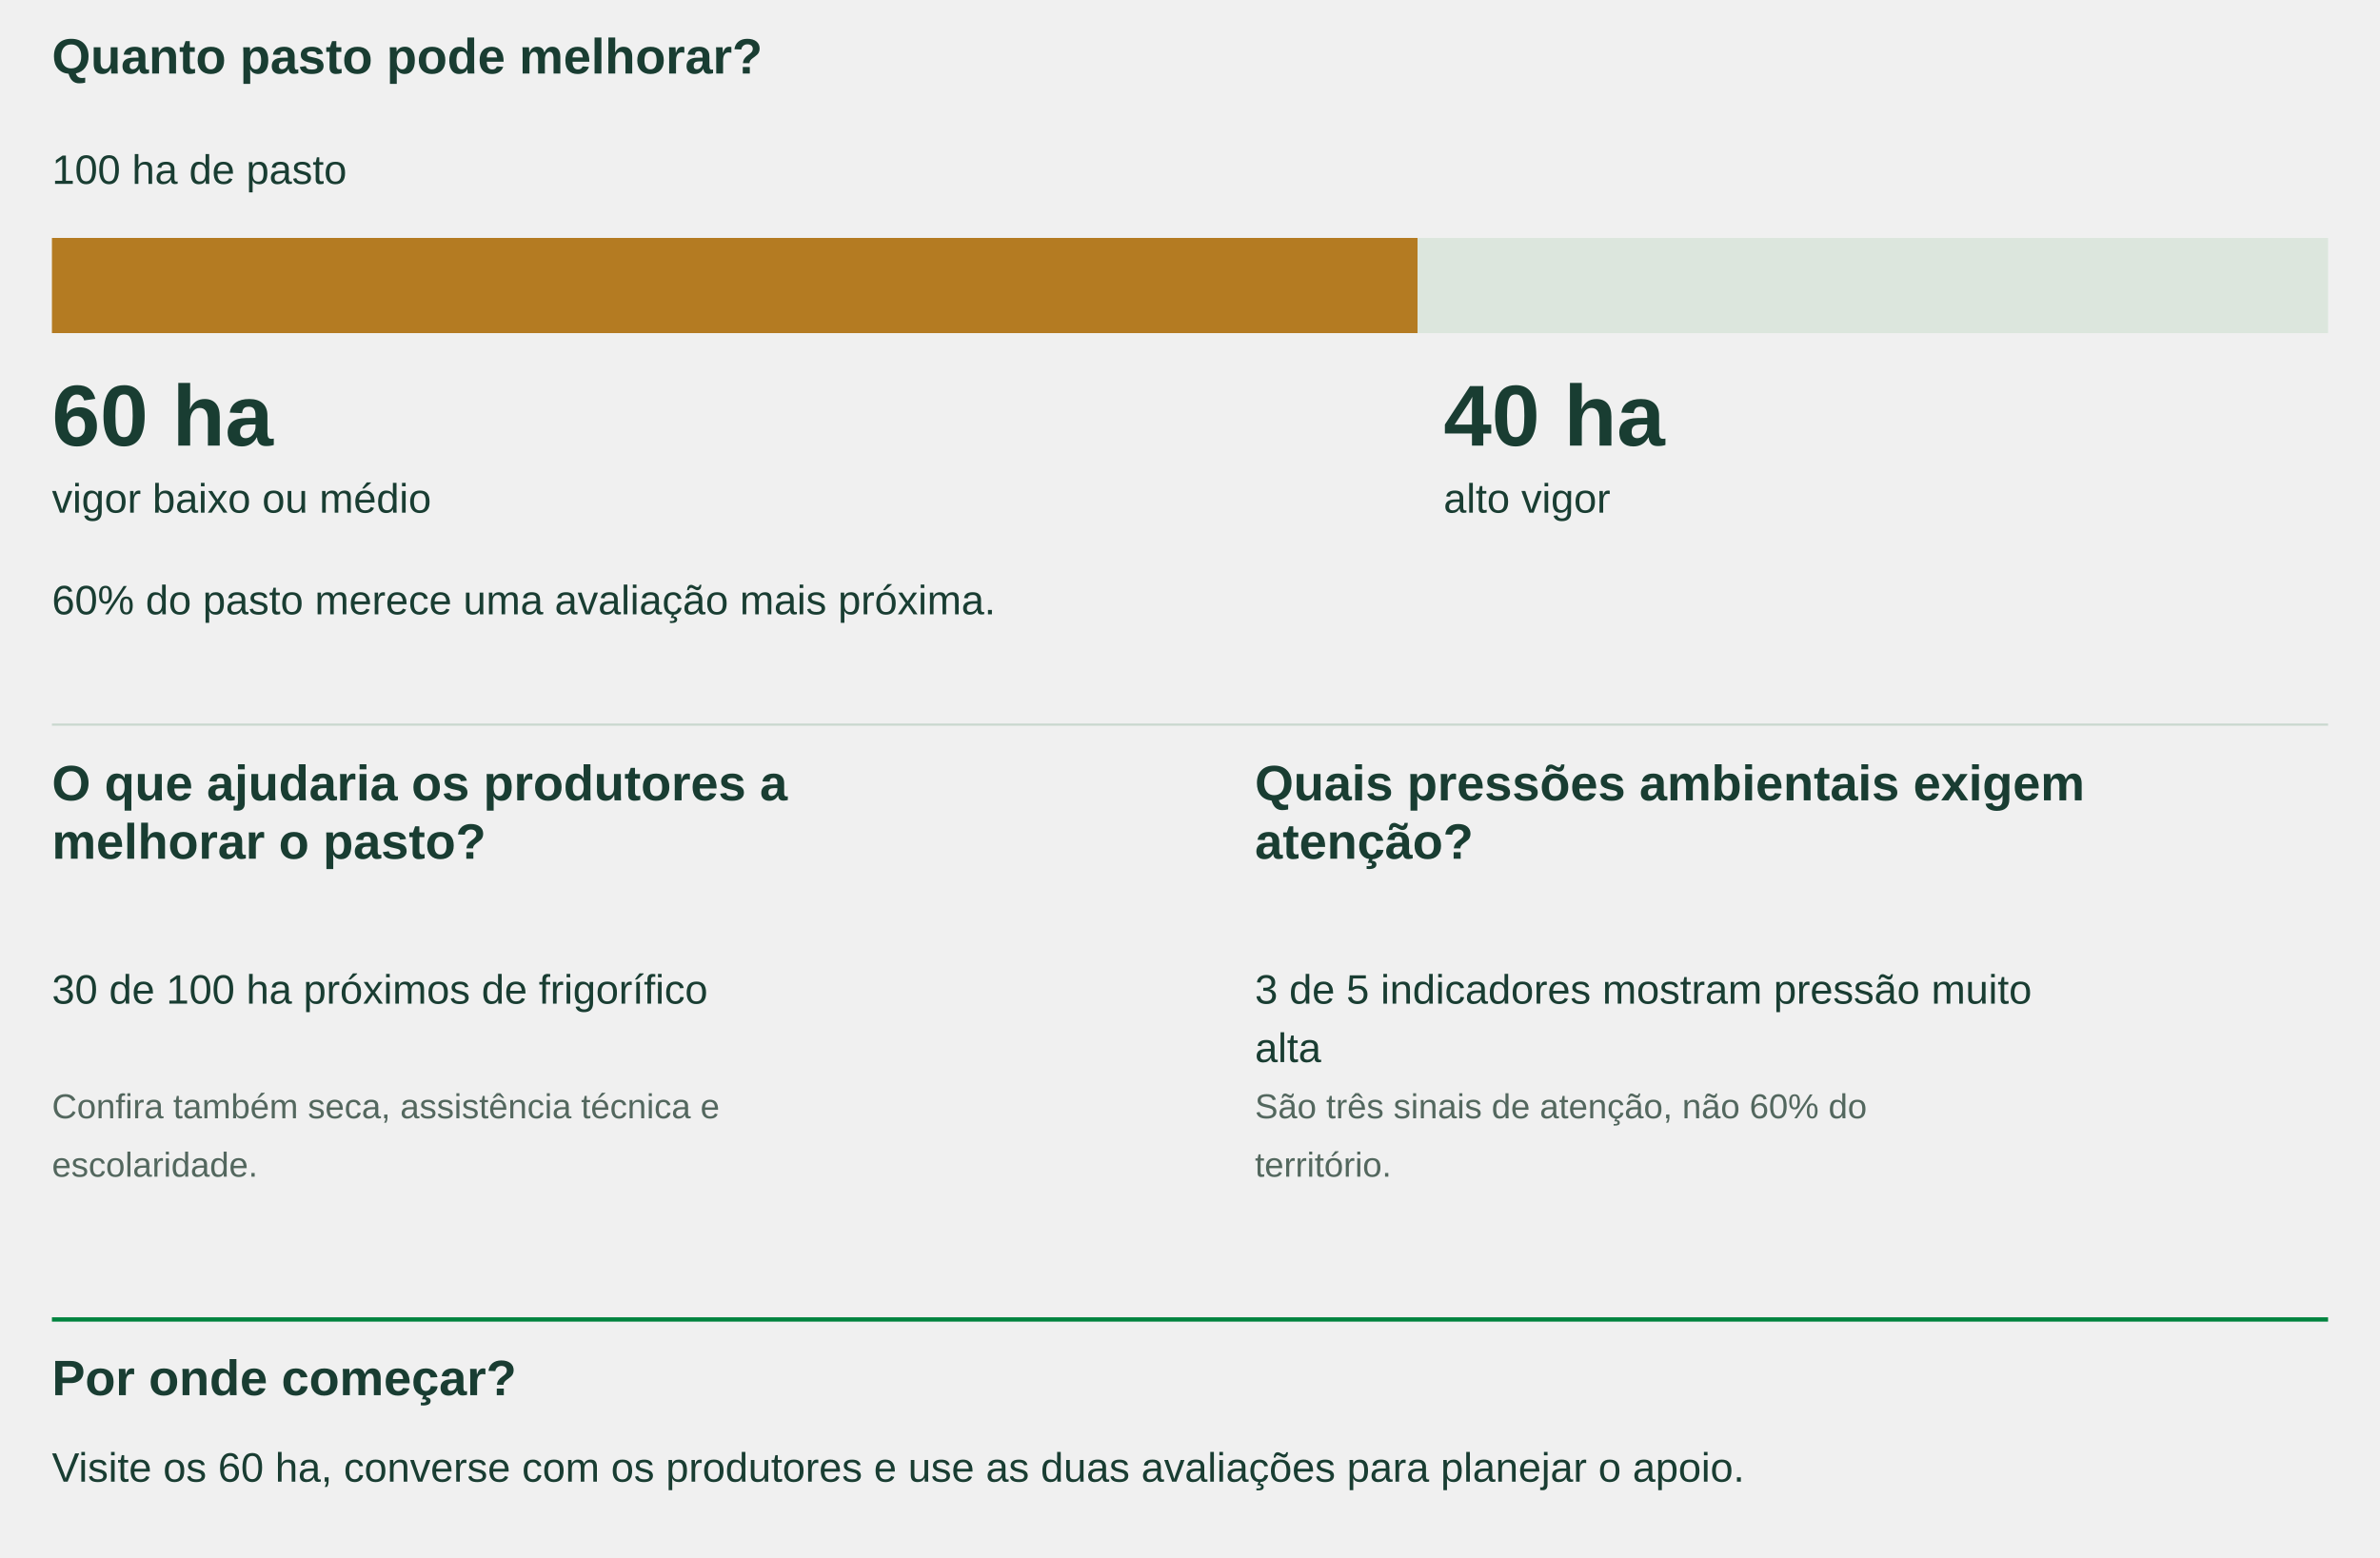
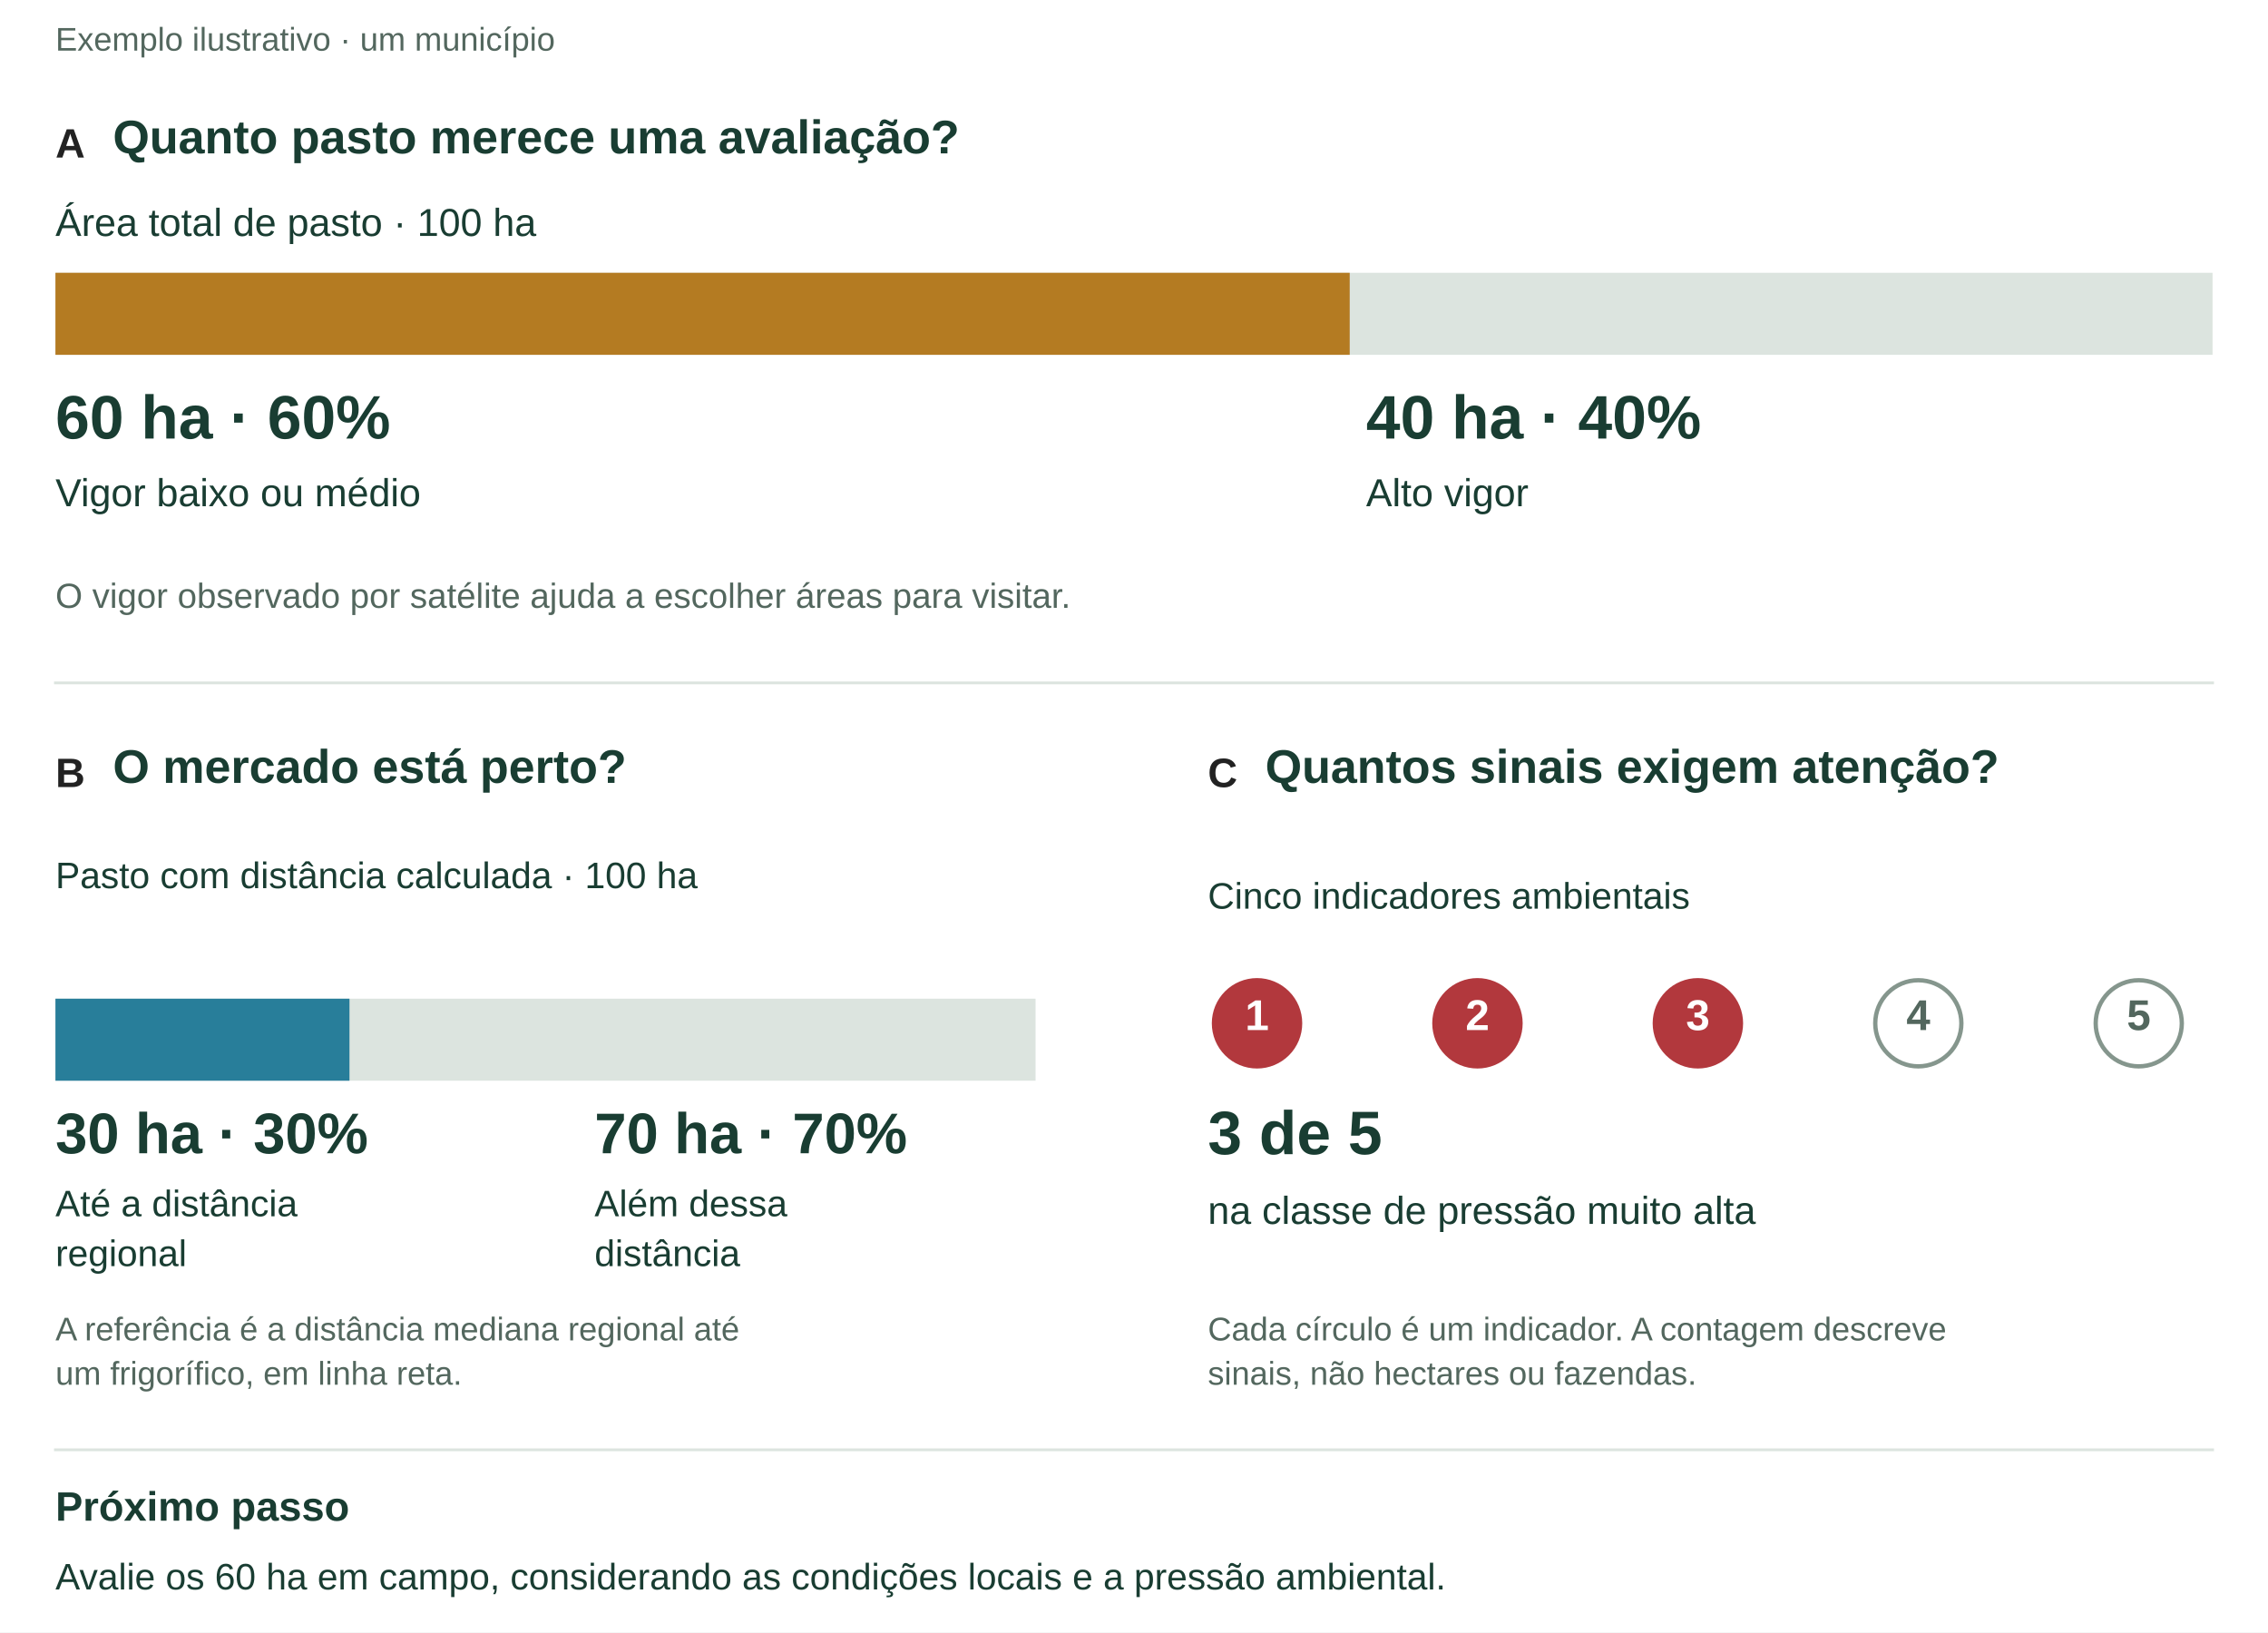
- <svg xmlns="http://www.w3.org/2000/svg" viewBox="0 0 1100 720" role="img">
-   <style>text{font-family:Arial,Helvetica,sans-serif;fill:#193d32}.q{font-size:23px;font-weight:700}.body{font-size:19px}.big{font-size:40px;font-weight:700}.small{font-size:16px;fill:#53675e}</style>
-   <text x="24" y="34" class="q">Quanto pasto pode melhorar?</text>
-   <text x="24" y="85" class="body">100 ha de pasto</text>
-   <rect x="24" y="110" width="631.2" height="44" fill="#b47b22" />
-   <rect x="655.2" y="110" width="420.8" height="44" fill="#dce6dd" />
-   <text x="24" y="206" class="big">60 ha</text>
-   <text x="24" y="237" class="body">vigor baixo ou médio</text>
-   <text x="667.2" y="206" class="big">40 ha</text>
-   <text x="667.2" y="237" class="body">alto vigor</text>
-   <text x="24" y="284" class="body">60% do pasto merece uma avaliação mais próxima.</text>
-   <path d="M24 335L1076 335" fill="none" stroke="#c9d7ce" stroke-width="1" />
-   <text x="24" y="370" class="q">O que ajudaria os produtores a</text>
-   <text x="24" y="397" class="q">melhorar o pasto?</text>
-   <text x="24" y="464" class="body">30 de 100 ha próximos de frigorífico</text>
-   <text x="24" y="517" class="small">Confira também seca, assistência técnica e</text>
-   <text x="24" y="544" class="small">escolaridade.</text>
-   <text x="580" y="370" class="q">Quais pressões ambientais exigem</text>
-   <text x="580" y="397" class="q">atenção?</text>
-   <text x="580" y="464" class="body">3 de 5 indicadores mostram pressão muito</text>
-   <text x="580" y="491" class="body">alta</text>
-   <text x="580" y="517" class="small">São três sinais de atenção, não 60% do</text>
-   <text x="580" y="544" class="small">território.</text>
-   <path d="M24 610L1076 610" fill="none" stroke="#00833e" stroke-width="2" />
-   <text x="24" y="645" class="q">Por onde começar?</text>
-   <text x="24" y="685" class="body">Visite os 60 ha, converse com os produtores e use as duas avaliações para planejar o apoio.</text>
+ <svg xmlns="http://www.w3.org/2000/svg" width="524.455pt" height="377.466pt" viewBox="0 0 524.455 377.466" version="1.1">
+   <defs>
+     <style type="text/css">*{stroke-linejoin: round; stroke-linecap: butt}</style>
+   </defs>
+   <g id="figure_1">
+     <g id="patch_1">
+       <path d="M 0 377.466  L 524.455 377.466  L 524.455 0  L 0 0  z " style="fill: #ffffff" />
+     </g>
+     <g id="axes_1">
+       <g id="patch_2">
+         <path d="M 12.82 63.081  L 511.635 63.081  L 511.635 82.047  L 12.82 82.047  z " clip-path="url(#p0dfe027fe4)" style="fill: #dce4df" />
+       </g>
+       <g id="patch_3">
+         <path d="M 12.82 63.081  L 312.109 63.081  L 312.109 82.047  L 12.82 82.047  z " clip-path="url(#p0dfe027fe4)" style="fill: #b47b22" />
+       </g>
+       <g id="patch_4">
+         <path d="M 12.82 230.933  L 239.468 230.933  L 239.468 249.899  L 12.82 249.899  z " clip-path="url(#p0dfe027fe4)" style="fill: #dce4df" />
+       </g>
+       <g id="patch_5">
+         <path d="M 12.82 230.933  L 80.814 230.933  L 80.814 249.899  L 12.82 249.899  z " clip-path="url(#p0dfe027fe4)" style="fill: #287e9a" />
+       </g>
+       <g id="patch_6">
+         <path d="M 290.677 226.665  C 293.318 226.665 295.851 227.715 297.718 229.582  C 299.585 231.449 300.634 233.982 300.634 236.623  C 300.634 239.264 299.585 241.796 297.718 243.664  C 295.851 245.531 293.318 246.58 290.677 246.58  C 288.036 246.58 285.503 245.531 283.636 243.664  C 281.769 241.796 280.72 239.264 280.72 236.623  C 280.72 233.982 281.769 231.449 283.636 229.582  C 285.503 227.715 288.036 226.665 290.677 226.665  z " clip-path="url(#p0dfe027fe4)" style="fill: #b2383d; stroke: #b2383d; stroke-linejoin: miter" />
+       </g>
+       <g id="patch_7">
+         <path d="M 341.649 226.665  C 344.29 226.665 346.823 227.715 348.69 229.582  C 350.557 231.449 351.606 233.982 351.606 236.623  C 351.606 239.264 350.557 241.796 348.69 243.664  C 346.823 245.531 344.29 246.58 341.649 246.58  C 339.008 246.58 336.475 245.531 334.608 243.664  C 332.741 241.796 331.692 239.264 331.692 236.623  C 331.692 233.982 332.741 231.449 334.608 229.582  C 336.475 227.715 339.008 226.665 341.649 226.665  z " clip-path="url(#p0dfe027fe4)" style="fill: #b2383d; stroke: #b2383d; stroke-linejoin: miter" />
+       </g>
+       <g id="patch_8">
+         <path d="M 392.621 226.665  C 395.262 226.665 397.795 227.715 399.662 229.582  C 401.529 231.449 402.578 233.982 402.578 236.623  C 402.578 239.264 401.529 241.796 399.662 243.664  C 397.795 245.531 395.262 246.58 392.621 246.58  C 389.98 246.58 387.447 245.531 385.58 243.664  C 383.713 241.796 382.664 239.264 382.664 236.623  C 382.664 233.982 383.713 231.449 385.58 229.582  C 387.447 227.715 389.98 226.665 392.621 226.665  z " clip-path="url(#p0dfe027fe4)" style="fill: #b2383d; stroke: #b2383d; stroke-linejoin: miter" />
+       </g>
+       <g id="patch_9">
+         <path d="M 443.593 226.665  C 446.234 226.665 448.767 227.715 450.634 229.582  C 452.501 231.449 453.551 233.982 453.551 236.623  C 453.551 239.264 452.501 241.796 450.634 243.664  C 448.767 245.531 446.234 246.58 443.593 246.58  C 440.952 246.58 438.42 245.531 436.552 243.664  C 434.685 241.796 433.636 239.264 433.636 236.623  C 433.636 233.982 434.685 231.449 436.552 229.582  C 438.42 227.715 440.952 226.665 443.593 226.665  z " clip-path="url(#p0dfe027fe4)" style="fill: #ffffff; stroke: #85968d; stroke-linejoin: miter" />
+       </g>
+       <g id="patch_10">
+         <path d="M 494.565 226.665  C 497.206 226.665 499.739 227.715 501.606 229.582  C 503.473 231.449 504.523 233.982 504.523 236.623  C 504.523 239.264 503.473 241.796 501.606 243.664  C 499.739 245.531 497.206 246.58 494.565 246.58  C 491.925 246.58 489.392 245.531 487.524 243.664  C 485.657 241.796 484.608 239.264 484.608 236.623  C 484.608 233.982 485.657 231.449 487.524 229.582  C 489.392 227.715 491.925 226.665 494.565 226.665  z " clip-path="url(#p0dfe027fe4)" style="fill: #ffffff; stroke: #85968d; stroke-linejoin: miter" />
+       </g>
+       <g id="line2d_1">
+         <path d="M 12.82 157.912  L 511.635 157.912  " clip-path="url(#p0dfe027fe4)" style="fill: none; stroke: #dce4df; stroke-width: 0.65; stroke-linecap: square" />
+       </g>
+       <g id="line2d_2">
+         <path d="M 12.82 335.248  L 511.635 335.248  " clip-path="url(#p0dfe027fe4)" style="fill: none; stroke: #dce4df; stroke-width: 0.65; stroke-linecap: square" />
+       </g>
+       <g id="text_1">
+         <text style="font-size: 7.587px; font-family: 'Arial'; text-anchor: start; fill: #53675e" x="12.82" y="11.705" transform="rotate(-0 12.81981 11.7048)">Exemplo ilustrativo · um município</text>
+       </g>
+       <g id="text_2">
+         <text style="font-weight: 700; font-size: 9.483px; font-family: 'Arial'; text-anchor: start; fill: #222222" x="12.82" y="36.429" transform="rotate(-0 12.81981 36.42867)">A</text>
+       </g>
+       <g id="text_3">
+         <text style="font-weight: 700; font-size: 10.906px; font-family: 'Arial'; text-anchor: start; fill: #193d32" x="26.096" y="35.458" transform="rotate(-0 26.09626 35.45835)">Quanto pasto merece uma avaliação?</text>
+       </g>
+       <g id="text_4">
+         <text style="font-size: 9.009px; font-family: 'Arial'; text-anchor: start; fill: #193d32" x="12.82" y="54.561" transform="rotate(-0 12.81981 54.56084)">Área total de pasto · 100 ha</text>
+       </g>
+       <g id="text_5">
+         <text style="font-weight: 700; font-size: 14.225px; font-family: 'Arial'; text-anchor: start; fill: #193d32" x="12.82" y="101.412" transform="rotate(-0 12.81981 101.4121)">60 ha · 60%</text>
+       </g>
+       <g id="text_6">
+         <text style="font-size: 9.009px; font-family: 'Arial'; text-anchor: start; fill: #193d32" x="12.82" y="117.055" transform="rotate(-0 12.81981 117.0554)">Vigor baixo ou médio</text>
+       </g>
+       <g id="text_7">
+         <text style="font-weight: 700; font-size: 14.225px; font-family: 'Arial'; text-anchor: start; fill: #193d32" x="315.902" y="101.412" transform="rotate(-0 315.9022 101.4121)">40 ha · 40%</text>
+       </g>
+       <g id="text_8">
+         <text style="font-size: 9.009px; font-family: 'Arial'; text-anchor: start; fill: #193d32" x="315.902" y="117.055" transform="rotate(-0 315.9022 117.0554)">Alto vigor</text>
+       </g>
+       <g id="text_9">
+         <text style="font-size: 8.061px; font-family: 'Arial'; text-anchor: start; fill: #53675e" x="12.82" y="140.552" transform="rotate(-0 12.81981 140.5516)">O vigor observado por satélite ajuda a escolher áreas para visitar.</text>
+       </g>
+       <g id="text_10">
+         <text style="font-weight: 700; font-size: 9.483px; font-family: 'Arial'; text-anchor: start; fill: #222222" x="12.82" y="181.995" transform="rotate(-0 12.81981 181.9955)">B</text>
+       </g>
+       <g id="text_11">
+         <text style="font-weight: 700; font-size: 10.906px; font-family: 'Arial'; text-anchor: start; fill: #193d32" x="26.096" y="181.025" transform="rotate(-0 26.09626 181.0251)">O mercado está perto?</text>
+       </g>
+       <g id="text_12">
+         <text style="font-size: 8.535px; font-family: 'Arial'; text-anchor: start; fill: #193d32" x="12.82" y="205.378" transform="rotate(-0 12.81981 205.3779)">Pasto com distância calculada · 100 ha</text>
+       </g>
+       <g id="text_13">
+         <text style="font-weight: 700; font-size: 13.276px; font-family: 'Arial'; text-anchor: start; fill: #193d32" x="12.82" y="266.677" transform="rotate(-0 12.81981 266.6773)">30 ha · 30%</text>
+       </g>
+       <g id="text_14">
+         <text style="font-weight: 700; font-size: 13.276px; font-family: 'Arial'; text-anchor: start; fill: #193d32" x="137.476" y="266.677" transform="rotate(-0 137.4762 266.6773)">70 ha · 70%</text>
+       </g>
+       <g id="text_15">
+         <text style="font-size: 8.535px; font-family: 'Arial'; text-anchor: start; fill: #193d32" x="12.82" y="281.243" transform="rotate(-0 12.81981 281.2433)">Até a distância</text>
+       </g>
+       <g id="text_16">
+         <text style="font-size: 8.535px; font-family: 'Arial'; text-anchor: start; fill: #193d32" x="12.82" y="292.765" transform="rotate(-0 12.81981 292.7654)">regional</text>
+       </g>
+       <g id="text_17">
+         <text style="font-size: 8.535px; font-family: 'Arial'; text-anchor: start; fill: #193d32" x="137.476" y="281.243" transform="rotate(-0 137.4762 281.2433)">Além dessa</text>
+       </g>
+       <g id="text_18">
+         <text style="font-size: 8.535px; font-family: 'Arial'; text-anchor: start; fill: #193d32" x="137.476" y="292.765" transform="rotate(-0 137.4762 292.7654)">distância</text>
+       </g>
+       <g id="text_19">
+         <text style="font-size: 7.587px; font-family: 'Arial'; text-anchor: start; fill: #53675e" x="12.82" y="309.951" transform="rotate(-0 12.81981 309.9508)">A referência é a distância mediana regional até</text>
+       </g>
+       <g id="text_20">
+         <text style="font-size: 7.587px; font-family: 'Arial'; text-anchor: start; fill: #53675e" x="12.82" y="320.193" transform="rotate(-0 12.81981 320.1926)">um frigorífico, em linha reta.</text>
+       </g>
+       <g id="text_21">
+         <text style="font-weight: 700; font-size: 9.483px; font-family: 'Arial'; text-anchor: start; fill: #222222" x="279.297" y="181.995" transform="rotate(-0 279.2971 181.9955)">C</text>
+       </g>
+       <g id="text_22">
+         <text style="font-weight: 700; font-size: 10.906px; font-family: 'Arial'; text-anchor: start; fill: #193d32" x="292.574" y="181.025" transform="rotate(-0 292.5736 181.0251)">Quantos sinais exigem atenção?</text>
+       </g>
+       <g id="text_23">
+         <text style="font-size: 8.535px; font-family: 'Arial'; text-anchor: start; fill: #193d32" x="279.297" y="210.119" transform="rotate(-0 279.2971 210.1195)">Cinco indicadores ambientais</text>
+       </g>
+       <g id="text_24">
+         <text style="font-weight: 700; font-size: 9.957px; font-family: 'Arial'; text-anchor: middle; fill: #ffffff" x="290.677" y="238.182" transform="rotate(-0 290.6769 238.1821)">1</text>
+       </g>
+       <g id="text_25">
+         <text style="font-weight: 700; font-size: 9.957px; font-family: 'Arial'; text-anchor: middle; fill: #ffffff" x="341.649" y="238.182" transform="rotate(-0 341.649 238.1821)">2</text>
+       </g>
+       <g id="text_26">
+         <text style="font-weight: 700; font-size: 9.957px; font-family: 'Arial'; text-anchor: middle; fill: #ffffff" x="392.621" y="238.182" transform="rotate(-0 392.6211 238.1821)">3</text>
+       </g>
+       <g id="text_27">
+         <text style="font-weight: 700; font-size: 9.957px; font-family: 'Arial'; text-anchor: middle; fill: #53675e" x="443.593" y="238.182" transform="rotate(-0 443.5932 238.1821)">4</text>
+       </g>
+       <g id="text_28">
+         <text style="font-weight: 700; font-size: 9.957px; font-family: 'Arial'; text-anchor: middle; fill: #53675e" x="494.565" y="238.182" transform="rotate(-0 494.5653 238.1821)">5</text>
+       </g>
+       <g id="text_29">
+         <text style="font-weight: 700; font-size: 14.225px; font-family: 'Arial'; text-anchor: start; fill: #193d32" x="279.297" y="266.894" transform="rotate(-0 279.2971 266.8935)">3 de 5</text>
+       </g>
+       <g id="text_30">
+         <text style="font-size: 9.009px; font-family: 'Arial'; text-anchor: start; fill: #193d32" x="279.297" y="283.011" transform="rotate(-0 279.2971 283.011)">na classe de pressão muito alta</text>
+       </g>
+       <g id="text_31">
+         <text style="font-size: 7.587px; font-family: 'Arial'; text-anchor: start; fill: #53675e" x="279.297" y="309.951" transform="rotate(-0 279.2971 309.9508)">Cada círculo é um indicador. A contagem descreve</text>
+       </g>
+       <g id="text_32">
+         <text style="font-size: 7.587px; font-family: 'Arial'; text-anchor: start; fill: #53675e" x="279.297" y="320.193" transform="rotate(-0 279.2971 320.1926)">sinais, não hectares ou fazendas.</text>
+       </g>
+       <g id="text_33">
+         <text style="font-weight: 700; font-size: 9.483px; font-family: 'Arial'; text-anchor: start; fill: #193d32" x="12.82" y="351.635" transform="rotate(-0 12.81981 351.6351)">Próximo passo</text>
+       </g>
+       <g id="text_34">
+         <text style="font-size: 8.535px; font-family: 'Arial'; text-anchor: start; fill: #193d32" x="12.82" y="367.54" transform="rotate(-0 12.81981 367.5402)">Avalie os 60 ha em campo, considerando as condições locais e a pressão ambiental.</text>
+       </g>
+     </g>
+   </g>
+   <defs>
+     <clipPath id="p0dfe027fe4">
+       <rect x="1.44" y="1.44" width="521.575" height="374.586" />
+     </clipPath>
+   </defs>
</svg>
